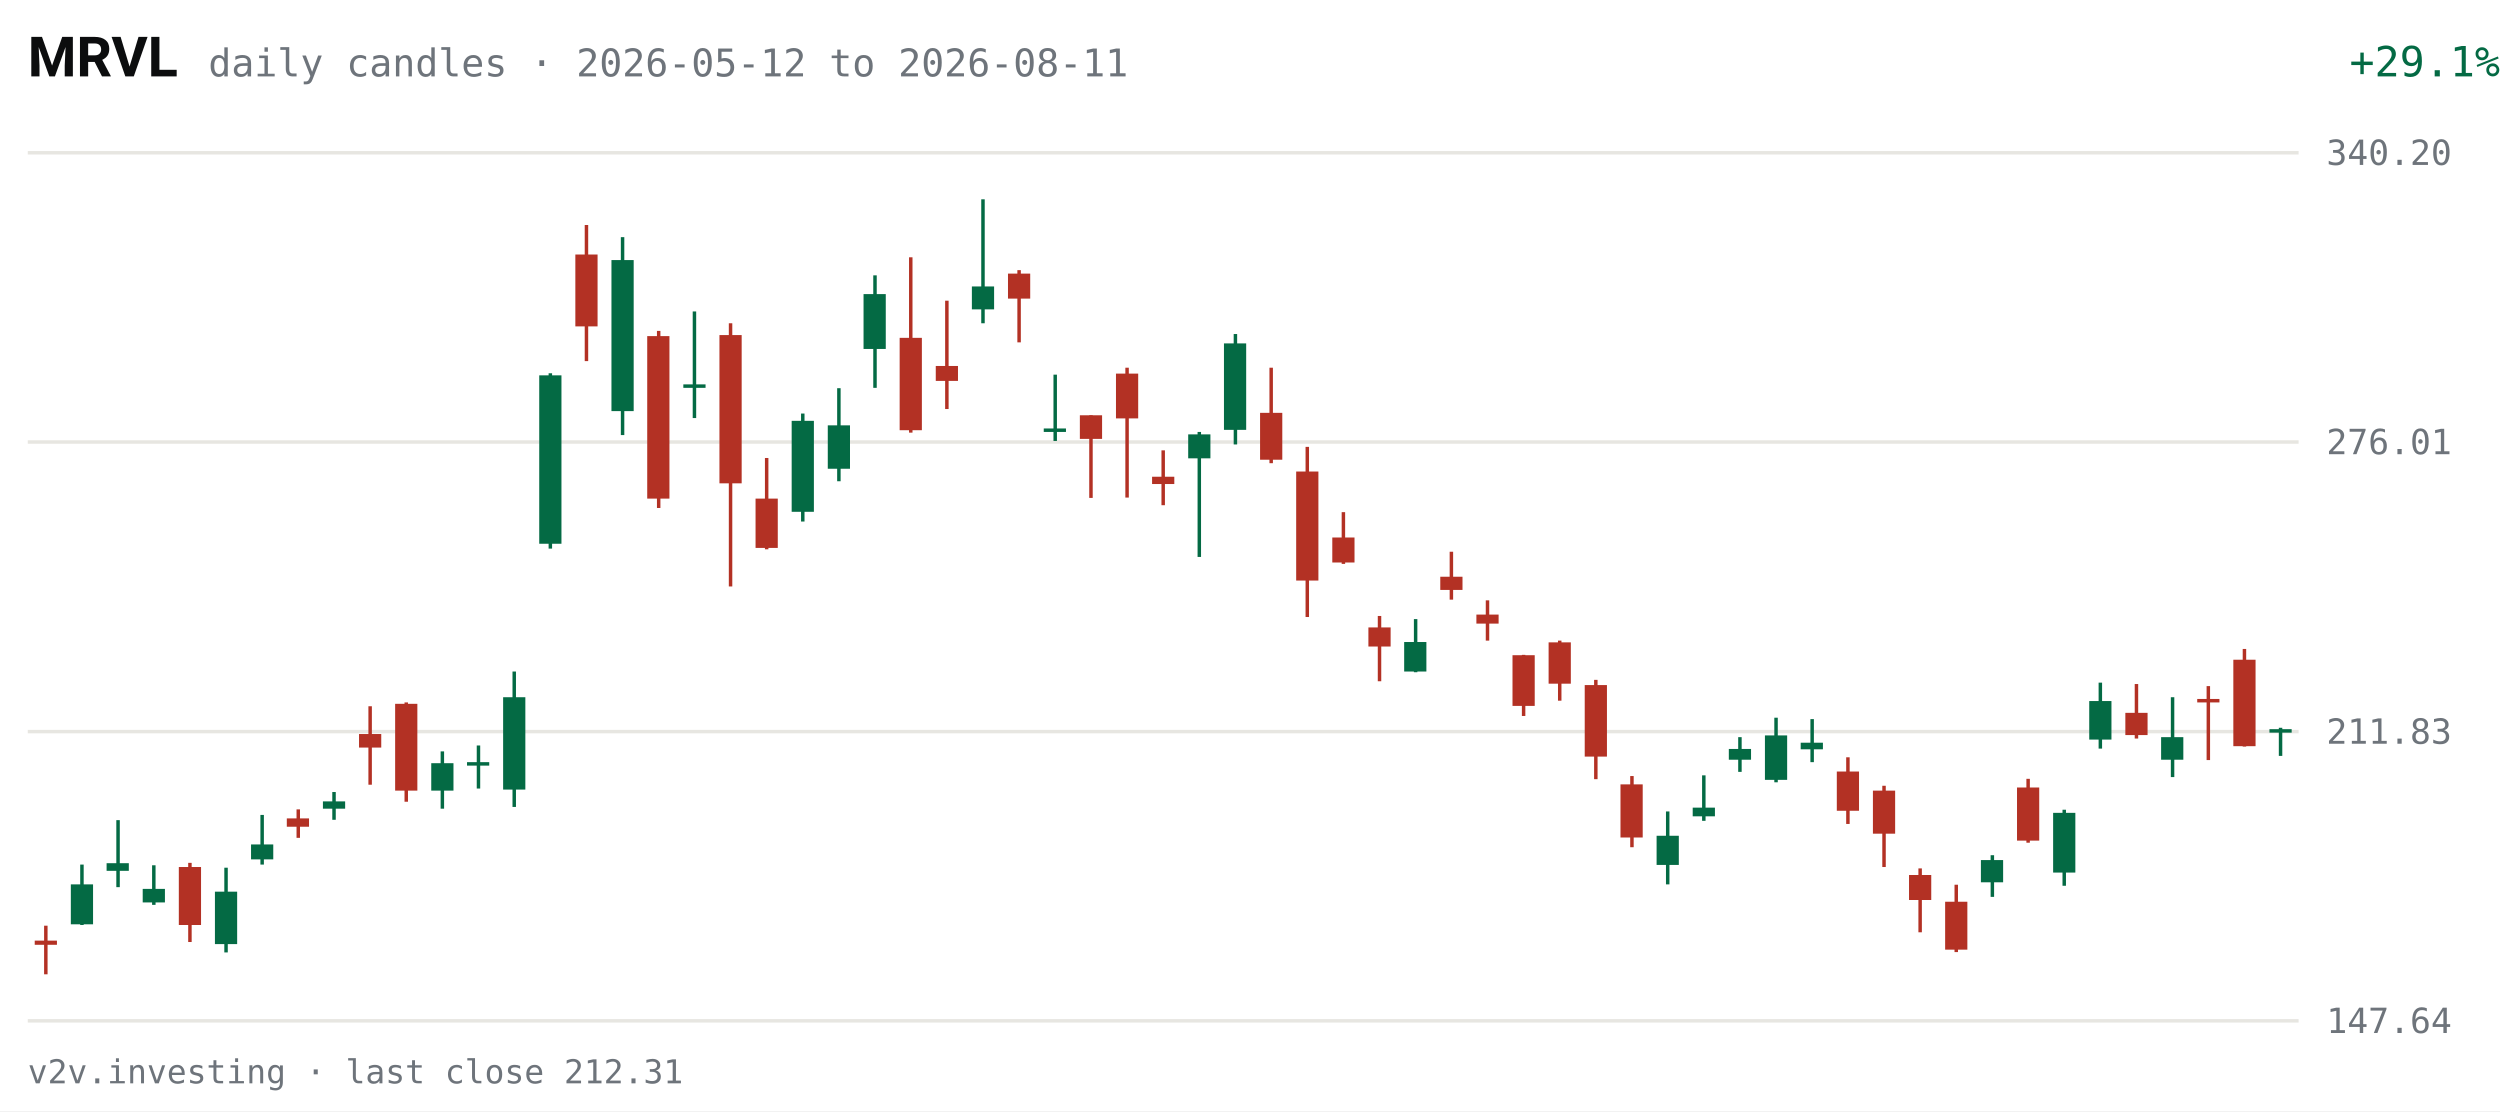
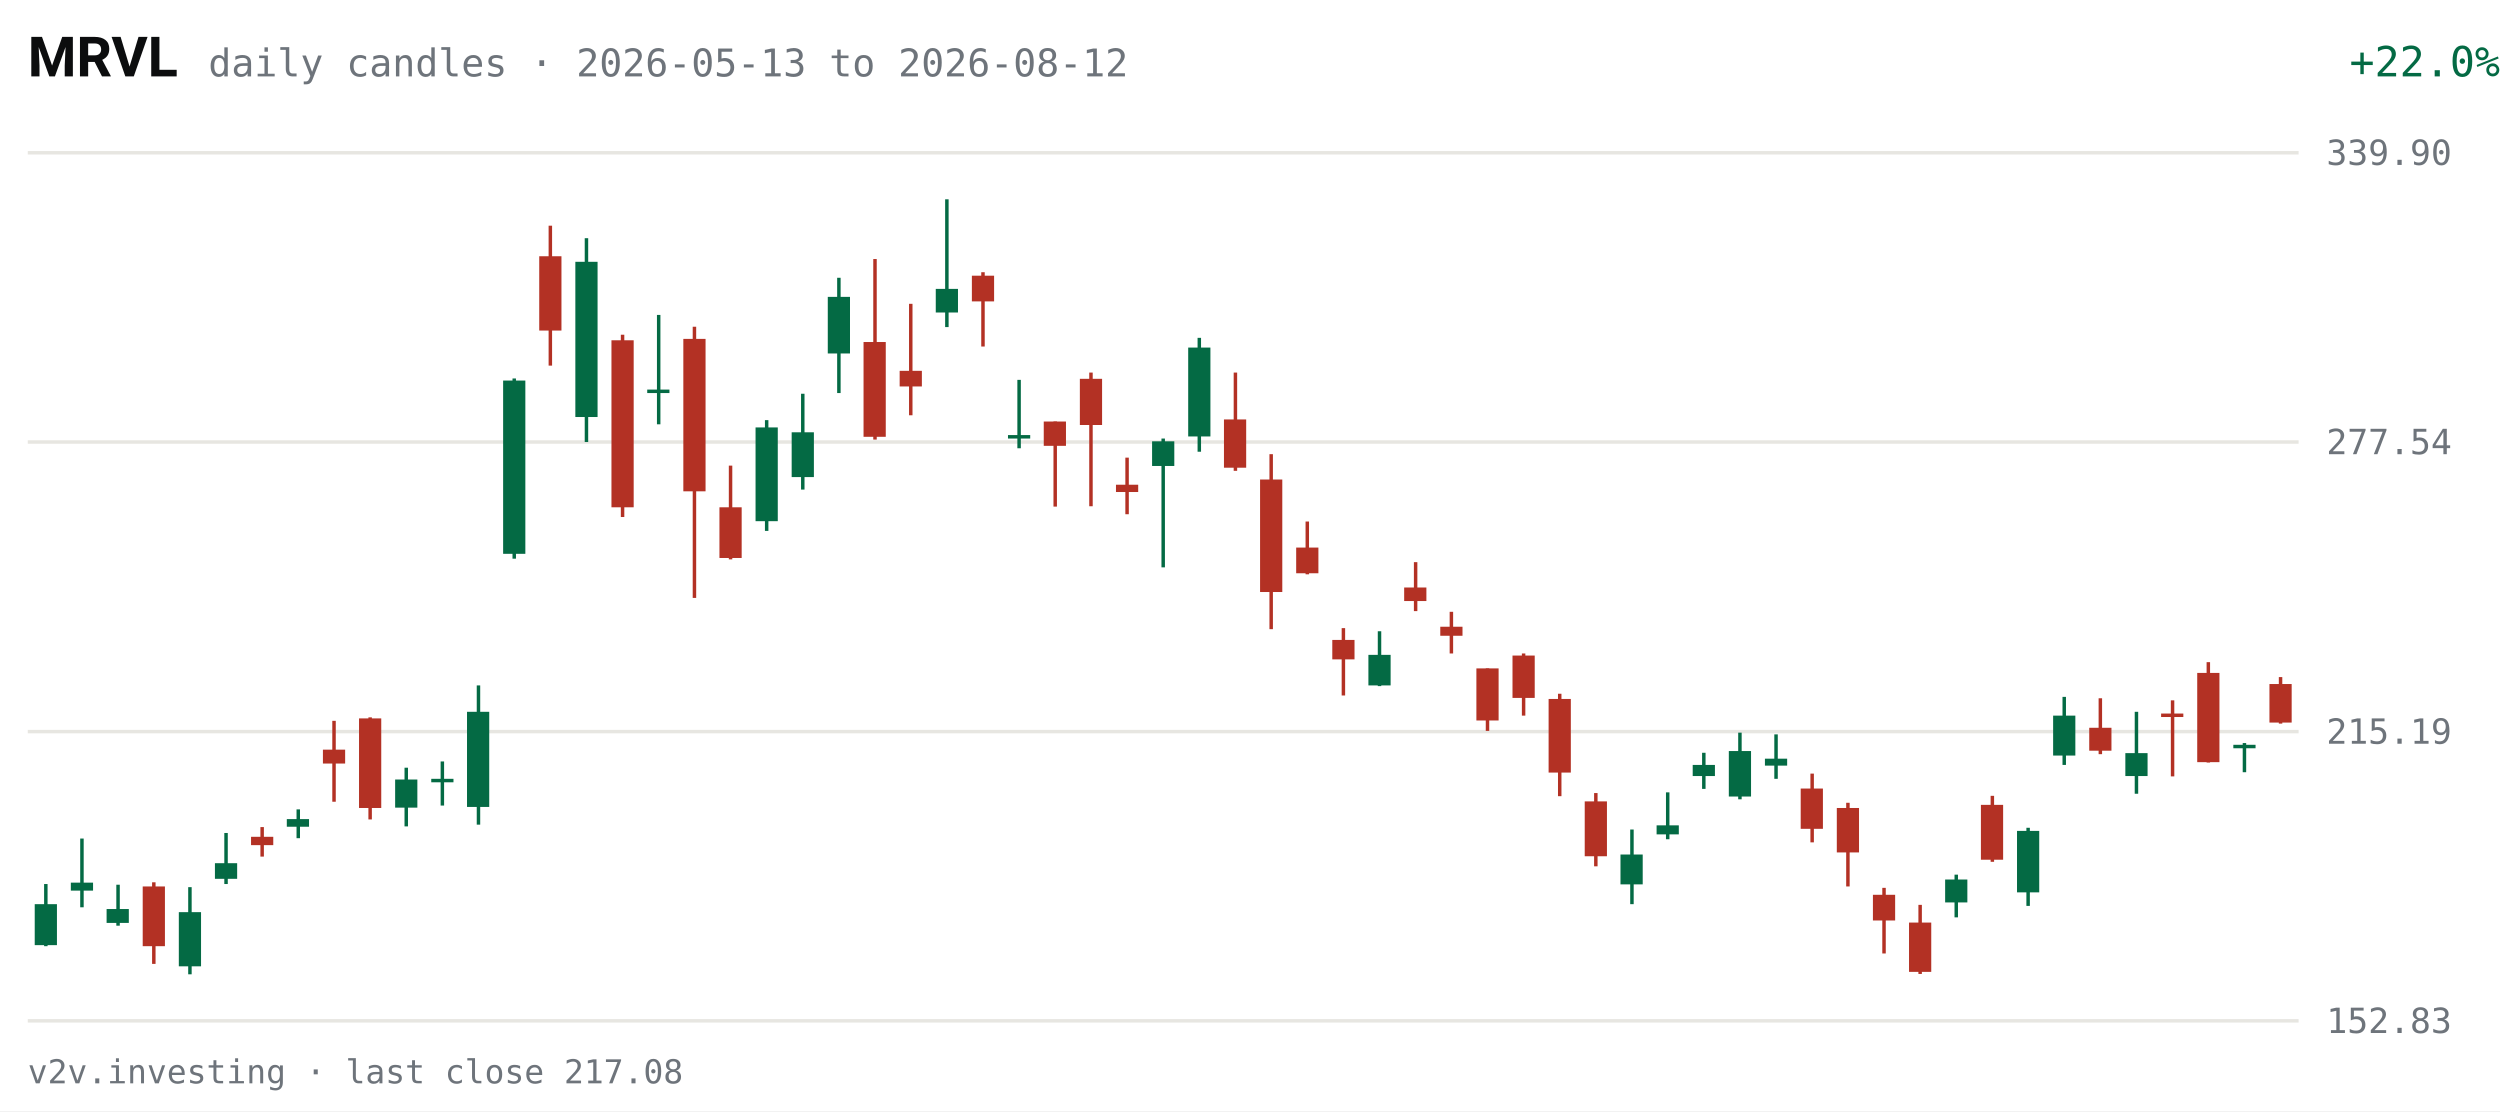
<svg xmlns="http://www.w3.org/2000/svg" viewBox="0 0 720 320" width="720" height="320" role="img" aria-label="MRVL daily candles, last 63 sessions">
  <rect width="720" height="320" fill="#FFFFFF" />
  <text x="8" y="22" fill="#0C0D0E" font-size="16" font-weight="600" font-family="system-ui,-apple-system,Segoe UI,Roboto,sans-serif">MRVL</text>
-   <text x="60" y="22" fill="#6E747B" font-size="11" font-family="ui-monospace,SFMono-Regular,Menlo,Consolas,monospace">daily candles · 2026-05-12 to 2026-08-11</text>
-   <text x="670" y="22" fill="#046A44" font-size="12" text-anchor="end" font-family="ui-monospace,SFMono-Regular,Menlo,Consolas,monospace" transform="translate(50,0)">+29.1%</text>
+   <text x="60" y="22" fill="#6E747B" font-size="11" font-family="ui-monospace,SFMono-Regular,Menlo,Consolas,monospace">daily candles · 2026-05-13 to 2026-08-12</text>
+   <text x="670" y="22" fill="#046A44" font-size="12" text-anchor="end" font-family="ui-monospace,SFMono-Regular,Menlo,Consolas,monospace" transform="translate(50,0)">+22.0%</text>
  <g font-family="ui-monospace,SFMono-Regular,Menlo,Consolas,monospace">
    <line x1="8" y1="294.0" x2="662" y2="294.0" stroke="#E7E6E1" stroke-width="1" />
-     <text x="670" y="297.5" fill="#6E747B" font-size="10">147.64</text>
+     <text x="670" y="297.5" fill="#6E747B" font-size="10">152.83</text>
    <line x1="8" y1="210.7" x2="662" y2="210.7" stroke="#E7E6E1" stroke-width="1" />
-     <text x="670" y="214.2" fill="#6E747B" font-size="10">211.83</text>
+     <text x="670" y="214.2" fill="#6E747B" font-size="10">215.19</text>
    <line x1="8" y1="127.3" x2="662" y2="127.3" stroke="#E7E6E1" stroke-width="1" />
-     <text x="670" y="130.8" fill="#6E747B" font-size="10">276.01</text>
+     <text x="670" y="130.8" fill="#6E747B" font-size="10">277.54</text>
    <line x1="8" y1="44.0" x2="662" y2="44.0" stroke="#E7E6E1" stroke-width="1" />
-     <text x="670" y="47.5" fill="#6E747B" font-size="10">340.20</text>
-     <line x1="13.2" y1="266.6" x2="13.2" y2="280.6" stroke="#B33124" stroke-width="1" />
-     <rect x="10.0" y="270.9" width="6.4" height="1.2" fill="#B33124" />
-     <line x1="23.6" y1="249.0" x2="23.6" y2="266.4" stroke="#046A44" stroke-width="1" />
-     <rect x="20.4" y="254.7" width="6.4" height="11.5" fill="#046A44" />
-     <line x1="34.0" y1="236.2" x2="34.0" y2="255.5" stroke="#046A44" stroke-width="1" />
-     <rect x="30.7" y="248.6" width="6.4" height="2.2" fill="#046A44" />
-     <line x1="44.3" y1="249.2" x2="44.3" y2="260.6" stroke="#046A44" stroke-width="1" />
-     <rect x="41.1" y="256.0" width="6.4" height="3.9" fill="#046A44" />
-     <line x1="54.7" y1="248.5" x2="54.7" y2="271.3" stroke="#B33124" stroke-width="1" />
-     <rect x="51.5" y="249.7" width="6.4" height="16.7" fill="#B33124" />
-     <line x1="65.1" y1="249.9" x2="65.1" y2="274.3" stroke="#046A44" stroke-width="1" />
-     <rect x="61.9" y="256.8" width="6.4" height="15.1" fill="#046A44" />
-     <line x1="75.5" y1="234.7" x2="75.5" y2="249.0" stroke="#046A44" stroke-width="1" />
-     <rect x="72.3" y="243.2" width="6.4" height="4.3" fill="#046A44" />
-     <line x1="85.9" y1="233.1" x2="85.9" y2="241.3" stroke="#B33124" stroke-width="1" />
-     <rect x="82.6" y="235.7" width="6.4" height="2.4" fill="#B33124" />
-     <line x1="96.2" y1="228.1" x2="96.2" y2="236.1" stroke="#046A44" stroke-width="1" />
-     <rect x="93.0" y="230.8" width="6.4" height="2.1" fill="#046A44" />
-     <line x1="106.6" y1="203.4" x2="106.6" y2="226.0" stroke="#B33124" stroke-width="1" />
-     <rect x="103.4" y="211.4" width="6.4" height="3.9" fill="#B33124" />
-     <line x1="117.0" y1="202.3" x2="117.0" y2="230.9" stroke="#B33124" stroke-width="1" />
-     <rect x="113.8" y="202.7" width="6.4" height="25.0" fill="#B33124" />
-     <line x1="127.4" y1="216.4" x2="127.4" y2="232.9" stroke="#046A44" stroke-width="1" />
-     <rect x="124.2" y="219.8" width="6.4" height="7.9" fill="#046A44" />
-     <line x1="137.8" y1="214.7" x2="137.8" y2="227.1" stroke="#046A44" stroke-width="1" />
-     <rect x="134.5" y="219.5" width="6.4" height="1.0" fill="#046A44" />
-     <line x1="148.1" y1="193.4" x2="148.1" y2="232.4" stroke="#046A44" stroke-width="1" />
-     <rect x="144.9" y="200.8" width="6.4" height="26.6" fill="#046A44" />
-     <line x1="158.5" y1="107.5" x2="158.5" y2="158.0" stroke="#046A44" stroke-width="1" />
-     <rect x="155.3" y="108.1" width="6.4" height="48.5" fill="#046A44" />
-     <line x1="168.9" y1="64.8" x2="168.9" y2="104.0" stroke="#B33124" stroke-width="1" />
-     <rect x="165.7" y="73.3" width="6.4" height="20.7" fill="#B33124" />
-     <line x1="179.3" y1="68.3" x2="179.3" y2="125.3" stroke="#046A44" stroke-width="1" />
-     <rect x="176.1" y="74.9" width="6.4" height="43.5" fill="#046A44" />
-     <line x1="189.7" y1="95.3" x2="189.7" y2="146.3" stroke="#B33124" stroke-width="1" />
-     <rect x="186.4" y="96.8" width="6.4" height="46.8" fill="#B33124" />
-     <line x1="200.0" y1="89.7" x2="200.0" y2="120.4" stroke="#046A44" stroke-width="1" />
-     <rect x="196.8" y="110.7" width="6.4" height="1.0" fill="#046A44" />
-     <line x1="210.4" y1="93.1" x2="210.4" y2="168.9" stroke="#B33124" stroke-width="1" />
-     <rect x="207.2" y="96.5" width="6.4" height="42.7" fill="#B33124" />
-     <line x1="220.8" y1="131.9" x2="220.8" y2="158.2" stroke="#B33124" stroke-width="1" />
-     <rect x="217.6" y="143.6" width="6.4" height="14.2" fill="#B33124" />
-     <line x1="231.2" y1="119.1" x2="231.2" y2="150.2" stroke="#046A44" stroke-width="1" />
-     <rect x="228.0" y="121.2" width="6.4" height="26.2" fill="#046A44" />
-     <line x1="241.6" y1="111.8" x2="241.6" y2="138.6" stroke="#046A44" stroke-width="1" />
-     <rect x="238.4" y="122.5" width="6.4" height="12.5" fill="#046A44" />
-     <line x1="252.0" y1="79.3" x2="252.0" y2="111.7" stroke="#046A44" stroke-width="1" />
-     <rect x="248.7" y="84.7" width="6.4" height="15.8" fill="#046A44" />
-     <line x1="262.3" y1="74.1" x2="262.3" y2="124.6" stroke="#B33124" stroke-width="1" />
-     <rect x="259.1" y="97.3" width="6.4" height="26.6" fill="#B33124" />
-     <line x1="272.7" y1="86.6" x2="272.7" y2="117.8" stroke="#B33124" stroke-width="1" />
-     <rect x="269.5" y="105.4" width="6.4" height="4.3" fill="#B33124" />
-     <line x1="283.1" y1="57.4" x2="283.1" y2="93.1" stroke="#046A44" stroke-width="1" />
-     <rect x="279.9" y="82.5" width="6.4" height="6.6" fill="#046A44" />
-     <line x1="293.5" y1="77.8" x2="293.5" y2="98.6" stroke="#B33124" stroke-width="1" />
-     <rect x="290.3" y="78.8" width="6.4" height="7.2" fill="#B33124" />
-     <line x1="303.9" y1="107.9" x2="303.9" y2="127.0" stroke="#046A44" stroke-width="1" />
-     <rect x="300.6" y="123.4" width="6.4" height="1.0" fill="#046A44" />
-     <line x1="314.2" y1="119.6" x2="314.2" y2="143.4" stroke="#B33124" stroke-width="1" />
-     <rect x="311.0" y="119.6" width="6.4" height="6.8" fill="#B33124" />
-     <line x1="324.6" y1="105.9" x2="324.6" y2="143.3" stroke="#B33124" stroke-width="1" />
-     <rect x="321.4" y="107.6" width="6.4" height="12.9" fill="#B33124" />
-     <line x1="335.0" y1="129.7" x2="335.0" y2="145.5" stroke="#B33124" stroke-width="1" />
-     <rect x="331.8" y="137.3" width="6.4" height="2.1" fill="#B33124" />
-     <line x1="345.4" y1="124.4" x2="345.4" y2="160.4" stroke="#046A44" stroke-width="1" />
-     <rect x="342.2" y="125.1" width="6.4" height="6.9" fill="#046A44" />
-     <line x1="355.8" y1="96.2" x2="355.8" y2="128.0" stroke="#046A44" stroke-width="1" />
-     <rect x="352.5" y="98.9" width="6.4" height="24.9" fill="#046A44" />
-     <line x1="366.1" y1="105.9" x2="366.1" y2="133.4" stroke="#B33124" stroke-width="1" />
-     <rect x="362.9" y="118.9" width="6.4" height="13.5" fill="#B33124" />
-     <line x1="376.5" y1="128.7" x2="376.5" y2="177.7" stroke="#B33124" stroke-width="1" />
-     <rect x="373.3" y="135.8" width="6.4" height="31.4" fill="#B33124" />
-     <line x1="386.9" y1="147.5" x2="386.9" y2="162.4" stroke="#B33124" stroke-width="1" />
-     <rect x="383.7" y="154.8" width="6.4" height="7.2" fill="#B33124" />
-     <line x1="397.3" y1="177.4" x2="397.3" y2="196.2" stroke="#B33124" stroke-width="1" />
-     <rect x="394.1" y="180.7" width="6.4" height="5.5" fill="#B33124" />
-     <line x1="407.7" y1="178.3" x2="407.7" y2="193.6" stroke="#046A44" stroke-width="1" />
-     <rect x="404.4" y="184.9" width="6.4" height="8.5" fill="#046A44" />
-     <line x1="418.0" y1="158.9" x2="418.0" y2="172.7" stroke="#B33124" stroke-width="1" />
-     <rect x="414.8" y="166.1" width="6.4" height="3.8" fill="#B33124" />
-     <line x1="428.4" y1="172.9" x2="428.4" y2="184.5" stroke="#B33124" stroke-width="1" />
-     <rect x="425.2" y="177.0" width="6.4" height="2.6" fill="#B33124" />
-     <line x1="438.8" y1="188.6" x2="438.8" y2="206.2" stroke="#B33124" stroke-width="1" />
-     <rect x="435.6" y="188.7" width="6.4" height="14.6" fill="#B33124" />
-     <line x1="449.2" y1="184.5" x2="449.2" y2="201.8" stroke="#B33124" stroke-width="1" />
-     <rect x="446.0" y="185.0" width="6.4" height="11.9" fill="#B33124" />
-     <line x1="459.6" y1="195.8" x2="459.6" y2="224.4" stroke="#B33124" stroke-width="1" />
-     <rect x="456.4" y="197.3" width="6.4" height="20.6" fill="#B33124" />
-     <line x1="470.0" y1="223.5" x2="470.0" y2="244.0" stroke="#B33124" stroke-width="1" />
-     <rect x="466.7" y="225.9" width="6.4" height="15.3" fill="#B33124" />
-     <line x1="480.3" y1="233.7" x2="480.3" y2="254.7" stroke="#046A44" stroke-width="1" />
-     <rect x="477.1" y="240.7" width="6.4" height="8.4" fill="#046A44" />
-     <line x1="490.7" y1="223.3" x2="490.7" y2="236.4" stroke="#046A44" stroke-width="1" />
-     <rect x="487.5" y="232.6" width="6.4" height="2.5" fill="#046A44" />
-     <line x1="501.1" y1="212.3" x2="501.1" y2="222.3" stroke="#046A44" stroke-width="1" />
-     <rect x="497.9" y="215.7" width="6.4" height="3.1" fill="#046A44" />
-     <line x1="511.5" y1="206.7" x2="511.5" y2="225.3" stroke="#046A44" stroke-width="1" />
-     <rect x="508.3" y="211.8" width="6.4" height="12.8" fill="#046A44" />
-     <line x1="521.9" y1="207.1" x2="521.9" y2="219.5" stroke="#046A44" stroke-width="1" />
-     <rect x="518.6" y="213.9" width="6.4" height="1.9" fill="#046A44" />
-     <line x1="532.2" y1="218.1" x2="532.2" y2="237.3" stroke="#B33124" stroke-width="1" />
-     <rect x="529.0" y="222.2" width="6.4" height="11.3" fill="#B33124" />
-     <line x1="542.6" y1="226.3" x2="542.6" y2="249.7" stroke="#B33124" stroke-width="1" />
-     <rect x="539.4" y="227.7" width="6.4" height="12.4" fill="#B33124" />
-     <line x1="553.0" y1="250.1" x2="553.0" y2="268.5" stroke="#B33124" stroke-width="1" />
-     <rect x="549.8" y="252.0" width="6.4" height="7.2" fill="#B33124" />
-     <line x1="563.4" y1="254.8" x2="563.4" y2="274.2" stroke="#B33124" stroke-width="1" />
-     <rect x="560.2" y="259.7" width="6.4" height="13.8" fill="#B33124" />
-     <line x1="573.8" y1="246.3" x2="573.8" y2="258.3" stroke="#046A44" stroke-width="1" />
-     <rect x="570.5" y="247.7" width="6.4" height="6.4" fill="#046A44" />
-     <line x1="584.1" y1="224.3" x2="584.1" y2="242.7" stroke="#B33124" stroke-width="1" />
-     <rect x="580.9" y="226.8" width="6.4" height="15.3" fill="#B33124" />
-     <line x1="594.5" y1="233.2" x2="594.5" y2="255.1" stroke="#046A44" stroke-width="1" />
-     <rect x="591.3" y="234.1" width="6.4" height="17.2" fill="#046A44" />
-     <line x1="604.9" y1="196.6" x2="604.9" y2="215.6" stroke="#046A44" stroke-width="1" />
-     <rect x="601.7" y="201.9" width="6.4" height="11.1" fill="#046A44" />
-     <line x1="615.3" y1="197.0" x2="615.3" y2="212.7" stroke="#B33124" stroke-width="1" />
-     <rect x="612.1" y="205.3" width="6.4" height="6.4" fill="#B33124" />
-     <line x1="625.7" y1="200.8" x2="625.7" y2="223.8" stroke="#046A44" stroke-width="1" />
-     <rect x="622.4" y="212.3" width="6.4" height="6.5" fill="#046A44" />
-     <line x1="636.0" y1="197.6" x2="636.0" y2="218.9" stroke="#B33124" stroke-width="1" />
-     <rect x="632.8" y="201.3" width="6.4" height="1.0" fill="#B33124" />
-     <line x1="646.4" y1="186.9" x2="646.4" y2="215.0" stroke="#B33124" stroke-width="1" />
-     <rect x="643.2" y="190.0" width="6.4" height="24.9" fill="#B33124" />
-     <line x1="656.8" y1="209.6" x2="656.8" y2="217.7" stroke="#046A44" stroke-width="1" />
-     <rect x="653.6" y="210.0" width="6.4" height="1.0" fill="#046A44" />
+     <text x="670" y="47.5" fill="#6E747B" font-size="10">339.90</text>
+     <line x1="13.2" y1="254.6" x2="13.2" y2="272.5" stroke="#046A44" stroke-width="1" />
+     <rect x="10.0" y="260.4" width="6.4" height="11.8" fill="#046A44" />
+     <line x1="23.6" y1="241.5" x2="23.6" y2="261.3" stroke="#046A44" stroke-width="1" />
+     <rect x="20.4" y="254.2" width="6.4" height="2.3" fill="#046A44" />
+     <line x1="34.0" y1="254.8" x2="34.0" y2="266.6" stroke="#046A44" stroke-width="1" />
+     <rect x="30.7" y="261.8" width="6.4" height="4.0" fill="#046A44" />
+     <line x1="44.3" y1="254.1" x2="44.3" y2="277.6" stroke="#B33124" stroke-width="1" />
+     <rect x="41.1" y="255.3" width="6.4" height="17.2" fill="#B33124" />
+     <line x1="54.7" y1="255.5" x2="54.7" y2="280.6" stroke="#046A44" stroke-width="1" />
+     <rect x="51.5" y="262.7" width="6.4" height="15.6" fill="#046A44" />
+     <line x1="65.1" y1="239.9" x2="65.1" y2="254.6" stroke="#046A44" stroke-width="1" />
+     <rect x="61.9" y="248.6" width="6.4" height="4.5" fill="#046A44" />
+     <line x1="75.5" y1="238.2" x2="75.5" y2="246.7" stroke="#B33124" stroke-width="1" />
+     <rect x="72.3" y="241.0" width="6.4" height="2.4" fill="#B33124" />
+     <line x1="85.9" y1="233.1" x2="85.9" y2="241.4" stroke="#046A44" stroke-width="1" />
+     <rect x="82.6" y="235.9" width="6.4" height="2.2" fill="#046A44" />
+     <line x1="96.2" y1="207.6" x2="96.2" y2="230.9" stroke="#B33124" stroke-width="1" />
+     <rect x="93.0" y="215.9" width="6.4" height="4.0" fill="#B33124" />
+     <line x1="106.6" y1="206.6" x2="106.6" y2="236.0" stroke="#B33124" stroke-width="1" />
+     <rect x="103.4" y="206.9" width="6.4" height="25.8" fill="#B33124" />
+     <line x1="117.0" y1="221.1" x2="117.0" y2="238.0" stroke="#046A44" stroke-width="1" />
+     <rect x="113.8" y="224.5" width="6.4" height="8.1" fill="#046A44" />
+     <line x1="127.4" y1="219.3" x2="127.4" y2="232.0" stroke="#046A44" stroke-width="1" />
+     <rect x="124.2" y="224.3" width="6.4" height="1.0" fill="#046A44" />
+     <line x1="137.8" y1="197.4" x2="137.8" y2="237.5" stroke="#046A44" stroke-width="1" />
+     <rect x="134.5" y="205.0" width="6.4" height="27.4" fill="#046A44" />
+     <line x1="148.1" y1="109.0" x2="148.1" y2="160.9" stroke="#046A44" stroke-width="1" />
+     <rect x="144.9" y="109.6" width="6.4" height="49.9" fill="#046A44" />
+     <line x1="158.5" y1="65.0" x2="158.5" y2="105.3" stroke="#B33124" stroke-width="1" />
+     <rect x="155.3" y="73.8" width="6.4" height="21.4" fill="#B33124" />
+     <line x1="168.9" y1="68.6" x2="168.9" y2="127.3" stroke="#046A44" stroke-width="1" />
+     <rect x="165.7" y="75.4" width="6.4" height="44.7" fill="#046A44" />
+     <line x1="179.3" y1="96.4" x2="179.3" y2="148.9" stroke="#B33124" stroke-width="1" />
+     <rect x="176.1" y="98.0" width="6.4" height="48.1" fill="#B33124" />
+     <line x1="189.7" y1="90.7" x2="189.7" y2="122.2" stroke="#046A44" stroke-width="1" />
+     <rect x="186.4" y="112.2" width="6.4" height="1.0" fill="#046A44" />
+     <line x1="200.0" y1="94.1" x2="200.0" y2="172.2" stroke="#B33124" stroke-width="1" />
+     <rect x="196.8" y="97.6" width="6.4" height="43.9" fill="#B33124" />
+     <line x1="210.4" y1="134.1" x2="210.4" y2="161.1" stroke="#B33124" stroke-width="1" />
+     <rect x="207.2" y="146.1" width="6.4" height="14.6" fill="#B33124" />
+     <line x1="220.8" y1="121.0" x2="220.8" y2="152.9" stroke="#046A44" stroke-width="1" />
+     <rect x="217.6" y="123.1" width="6.4" height="27.0" fill="#046A44" />
+     <line x1="231.2" y1="113.4" x2="231.2" y2="141.0" stroke="#046A44" stroke-width="1" />
+     <rect x="228.0" y="124.5" width="6.4" height="12.9" fill="#046A44" />
+     <line x1="241.6" y1="80.0" x2="241.6" y2="113.2" stroke="#046A44" stroke-width="1" />
+     <rect x="238.4" y="85.5" width="6.4" height="16.3" fill="#046A44" />
+     <line x1="252.0" y1="74.6" x2="252.0" y2="126.6" stroke="#B33124" stroke-width="1" />
+     <rect x="248.7" y="98.5" width="6.4" height="27.3" fill="#B33124" />
+     <line x1="262.3" y1="87.5" x2="262.3" y2="119.6" stroke="#B33124" stroke-width="1" />
+     <rect x="259.1" y="106.8" width="6.4" height="4.5" fill="#B33124" />
+     <line x1="272.7" y1="57.4" x2="272.7" y2="94.2" stroke="#046A44" stroke-width="1" />
+     <rect x="269.5" y="83.2" width="6.4" height="6.8" fill="#046A44" />
+     <line x1="283.1" y1="78.4" x2="283.1" y2="99.8" stroke="#B33124" stroke-width="1" />
+     <rect x="279.9" y="79.4" width="6.4" height="7.4" fill="#B33124" />
+     <line x1="293.5" y1="109.4" x2="293.5" y2="129.1" stroke="#046A44" stroke-width="1" />
+     <rect x="290.3" y="125.3" width="6.4" height="1.0" fill="#046A44" />
+     <line x1="303.9" y1="121.4" x2="303.9" y2="145.9" stroke="#B33124" stroke-width="1" />
+     <rect x="300.6" y="121.4" width="6.4" height="7.0" fill="#B33124" />
+     <line x1="314.2" y1="107.3" x2="314.2" y2="145.8" stroke="#B33124" stroke-width="1" />
+     <rect x="311.0" y="109.1" width="6.4" height="13.3" fill="#B33124" />
+     <line x1="324.6" y1="131.8" x2="324.6" y2="148.1" stroke="#B33124" stroke-width="1" />
+     <rect x="321.4" y="139.6" width="6.4" height="2.1" fill="#B33124" />
+     <line x1="335.0" y1="126.3" x2="335.0" y2="163.4" stroke="#046A44" stroke-width="1" />
+     <rect x="331.8" y="127.1" width="6.4" height="7.1" fill="#046A44" />
+     <line x1="345.4" y1="97.3" x2="345.4" y2="130.1" stroke="#046A44" stroke-width="1" />
+     <rect x="342.2" y="100.1" width="6.4" height="25.6" fill="#046A44" />
+     <line x1="355.8" y1="107.3" x2="355.8" y2="135.6" stroke="#B33124" stroke-width="1" />
+     <rect x="352.5" y="120.8" width="6.4" height="13.9" fill="#B33124" />
+     <line x1="366.1" y1="130.8" x2="366.1" y2="181.2" stroke="#B33124" stroke-width="1" />
+     <rect x="362.9" y="138.1" width="6.4" height="32.4" fill="#B33124" />
+     <line x1="376.5" y1="150.2" x2="376.5" y2="165.4" stroke="#B33124" stroke-width="1" />
+     <rect x="373.3" y="157.7" width="6.4" height="7.4" fill="#B33124" />
+     <line x1="386.9" y1="180.9" x2="386.9" y2="200.3" stroke="#B33124" stroke-width="1" />
+     <rect x="383.7" y="184.3" width="6.4" height="5.6" fill="#B33124" />
+     <line x1="397.3" y1="181.8" x2="397.3" y2="197.6" stroke="#046A44" stroke-width="1" />
+     <rect x="394.1" y="188.6" width="6.4" height="8.8" fill="#046A44" />
+     <line x1="407.7" y1="161.9" x2="407.7" y2="176.0" stroke="#B33124" stroke-width="1" />
+     <rect x="404.4" y="169.2" width="6.4" height="3.9" fill="#B33124" />
+     <line x1="418.0" y1="176.2" x2="418.0" y2="188.2" stroke="#B33124" stroke-width="1" />
+     <rect x="414.8" y="180.5" width="6.4" height="2.6" fill="#B33124" />
+     <line x1="428.4" y1="192.5" x2="428.4" y2="210.5" stroke="#B33124" stroke-width="1" />
+     <rect x="425.2" y="192.5" width="6.4" height="15.0" fill="#B33124" />
+     <line x1="438.8" y1="188.2" x2="438.8" y2="206.1" stroke="#B33124" stroke-width="1" />
+     <rect x="435.6" y="188.8" width="6.4" height="12.2" fill="#B33124" />
+     <line x1="449.2" y1="199.8" x2="449.2" y2="229.3" stroke="#B33124" stroke-width="1" />
+     <rect x="446.0" y="201.3" width="6.4" height="21.2" fill="#B33124" />
+     <line x1="459.6" y1="228.4" x2="459.6" y2="249.5" stroke="#B33124" stroke-width="1" />
+     <rect x="456.4" y="230.8" width="6.4" height="15.8" fill="#B33124" />
+     <line x1="470.0" y1="238.9" x2="470.0" y2="260.4" stroke="#046A44" stroke-width="1" />
+     <rect x="466.7" y="246.1" width="6.4" height="8.6" fill="#046A44" />
+     <line x1="480.3" y1="228.2" x2="480.3" y2="241.7" stroke="#046A44" stroke-width="1" />
+     <rect x="477.1" y="237.7" width="6.4" height="2.6" fill="#046A44" />
+     <line x1="490.7" y1="216.8" x2="490.7" y2="227.2" stroke="#046A44" stroke-width="1" />
+     <rect x="487.5" y="220.3" width="6.4" height="3.2" fill="#046A44" />
+     <line x1="501.1" y1="211.0" x2="501.1" y2="230.2" stroke="#046A44" stroke-width="1" />
+     <rect x="497.9" y="216.3" width="6.4" height="13.1" fill="#046A44" />
+     <line x1="511.5" y1="211.5" x2="511.5" y2="224.3" stroke="#046A44" stroke-width="1" />
+     <rect x="508.3" y="218.5" width="6.4" height="2.0" fill="#046A44" />
+     <line x1="521.9" y1="222.8" x2="521.9" y2="242.6" stroke="#B33124" stroke-width="1" />
+     <rect x="518.6" y="227.1" width="6.4" height="11.6" fill="#B33124" />
+     <line x1="532.2" y1="231.2" x2="532.2" y2="255.3" stroke="#B33124" stroke-width="1" />
+     <rect x="529.0" y="232.7" width="6.4" height="12.8" fill="#B33124" />
+     <line x1="542.6" y1="255.7" x2="542.6" y2="274.6" stroke="#B33124" stroke-width="1" />
+     <rect x="539.4" y="257.7" width="6.4" height="7.4" fill="#B33124" />
+     <line x1="553.0" y1="260.6" x2="553.0" y2="280.5" stroke="#B33124" stroke-width="1" />
+     <rect x="549.8" y="265.7" width="6.4" height="14.2" fill="#B33124" />
+     <line x1="563.4" y1="251.9" x2="563.4" y2="264.2" stroke="#046A44" stroke-width="1" />
+     <rect x="560.2" y="253.3" width="6.4" height="6.6" fill="#046A44" />
+     <line x1="573.8" y1="229.2" x2="573.8" y2="248.2" stroke="#B33124" stroke-width="1" />
+     <rect x="570.5" y="231.8" width="6.4" height="15.8" fill="#B33124" />
+     <line x1="584.1" y1="238.4" x2="584.1" y2="260.9" stroke="#046A44" stroke-width="1" />
+     <rect x="580.9" y="239.3" width="6.4" height="17.7" fill="#046A44" />
+     <line x1="594.5" y1="200.7" x2="594.5" y2="220.3" stroke="#046A44" stroke-width="1" />
+     <rect x="591.3" y="206.1" width="6.4" height="11.5" fill="#046A44" />
+     <line x1="604.9" y1="201.1" x2="604.9" y2="217.2" stroke="#B33124" stroke-width="1" />
+     <rect x="601.7" y="209.6" width="6.4" height="6.6" fill="#B33124" />
+     <line x1="615.3" y1="205.0" x2="615.3" y2="228.6" stroke="#046A44" stroke-width="1" />
+     <rect x="612.1" y="216.9" width="6.4" height="6.6" fill="#046A44" />
+     <line x1="625.7" y1="201.7" x2="625.7" y2="223.6" stroke="#B33124" stroke-width="1" />
+     <rect x="622.4" y="205.5" width="6.4" height="1.0" fill="#B33124" />
+     <line x1="636.0" y1="190.7" x2="636.0" y2="219.6" stroke="#B33124" stroke-width="1" />
+     <rect x="632.8" y="193.8" width="6.4" height="25.7" fill="#B33124" />
+     <line x1="646.4" y1="214.0" x2="646.4" y2="222.4" stroke="#046A44" stroke-width="1" />
+     <rect x="643.2" y="214.5" width="6.4" height="1.0" fill="#046A44" />
+     <line x1="656.8" y1="195.0" x2="656.8" y2="208.4" stroke="#B33124" stroke-width="1" />
+     <rect x="653.6" y="197.0" width="6.4" height="11.1" fill="#B33124" />
  </g>
-   <text x="8" y="312" fill="#6E747B" font-size="9.5" font-family="ui-monospace,SFMono-Regular,Menlo,Consolas,monospace">v2v.investing · last close 212.31</text>
+   <text x="8" y="312" fill="#6E747B" font-size="9.5" font-family="ui-monospace,SFMono-Regular,Menlo,Consolas,monospace">v2v.investing · last close 217.08</text>
</svg>
